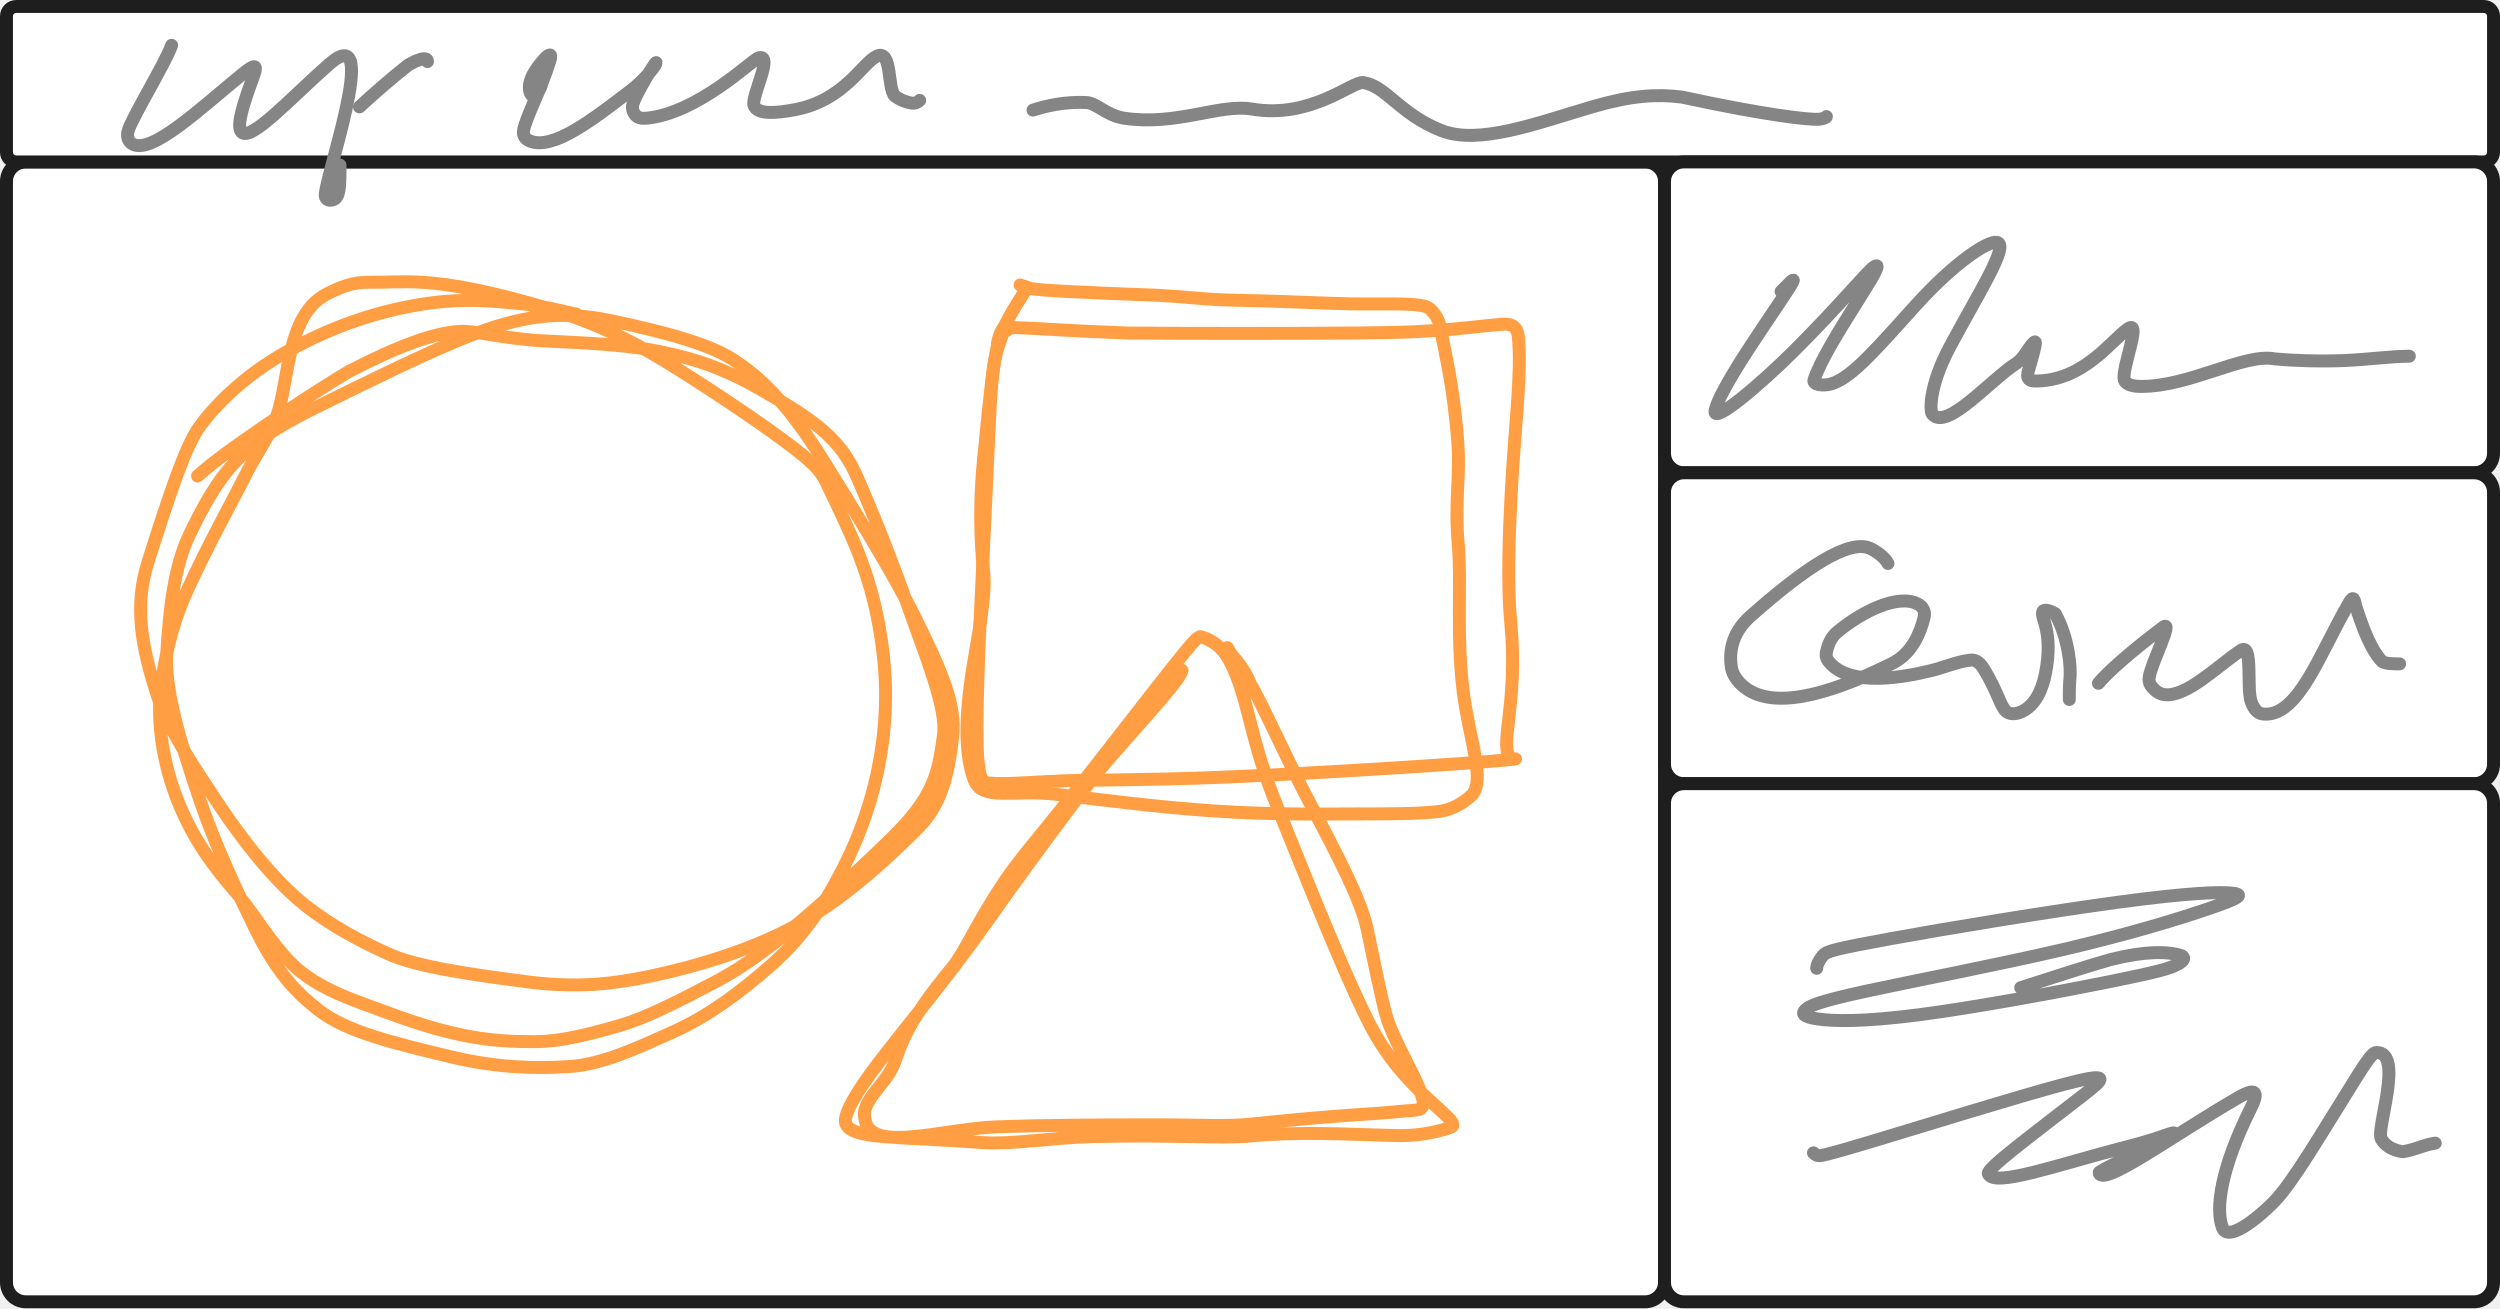
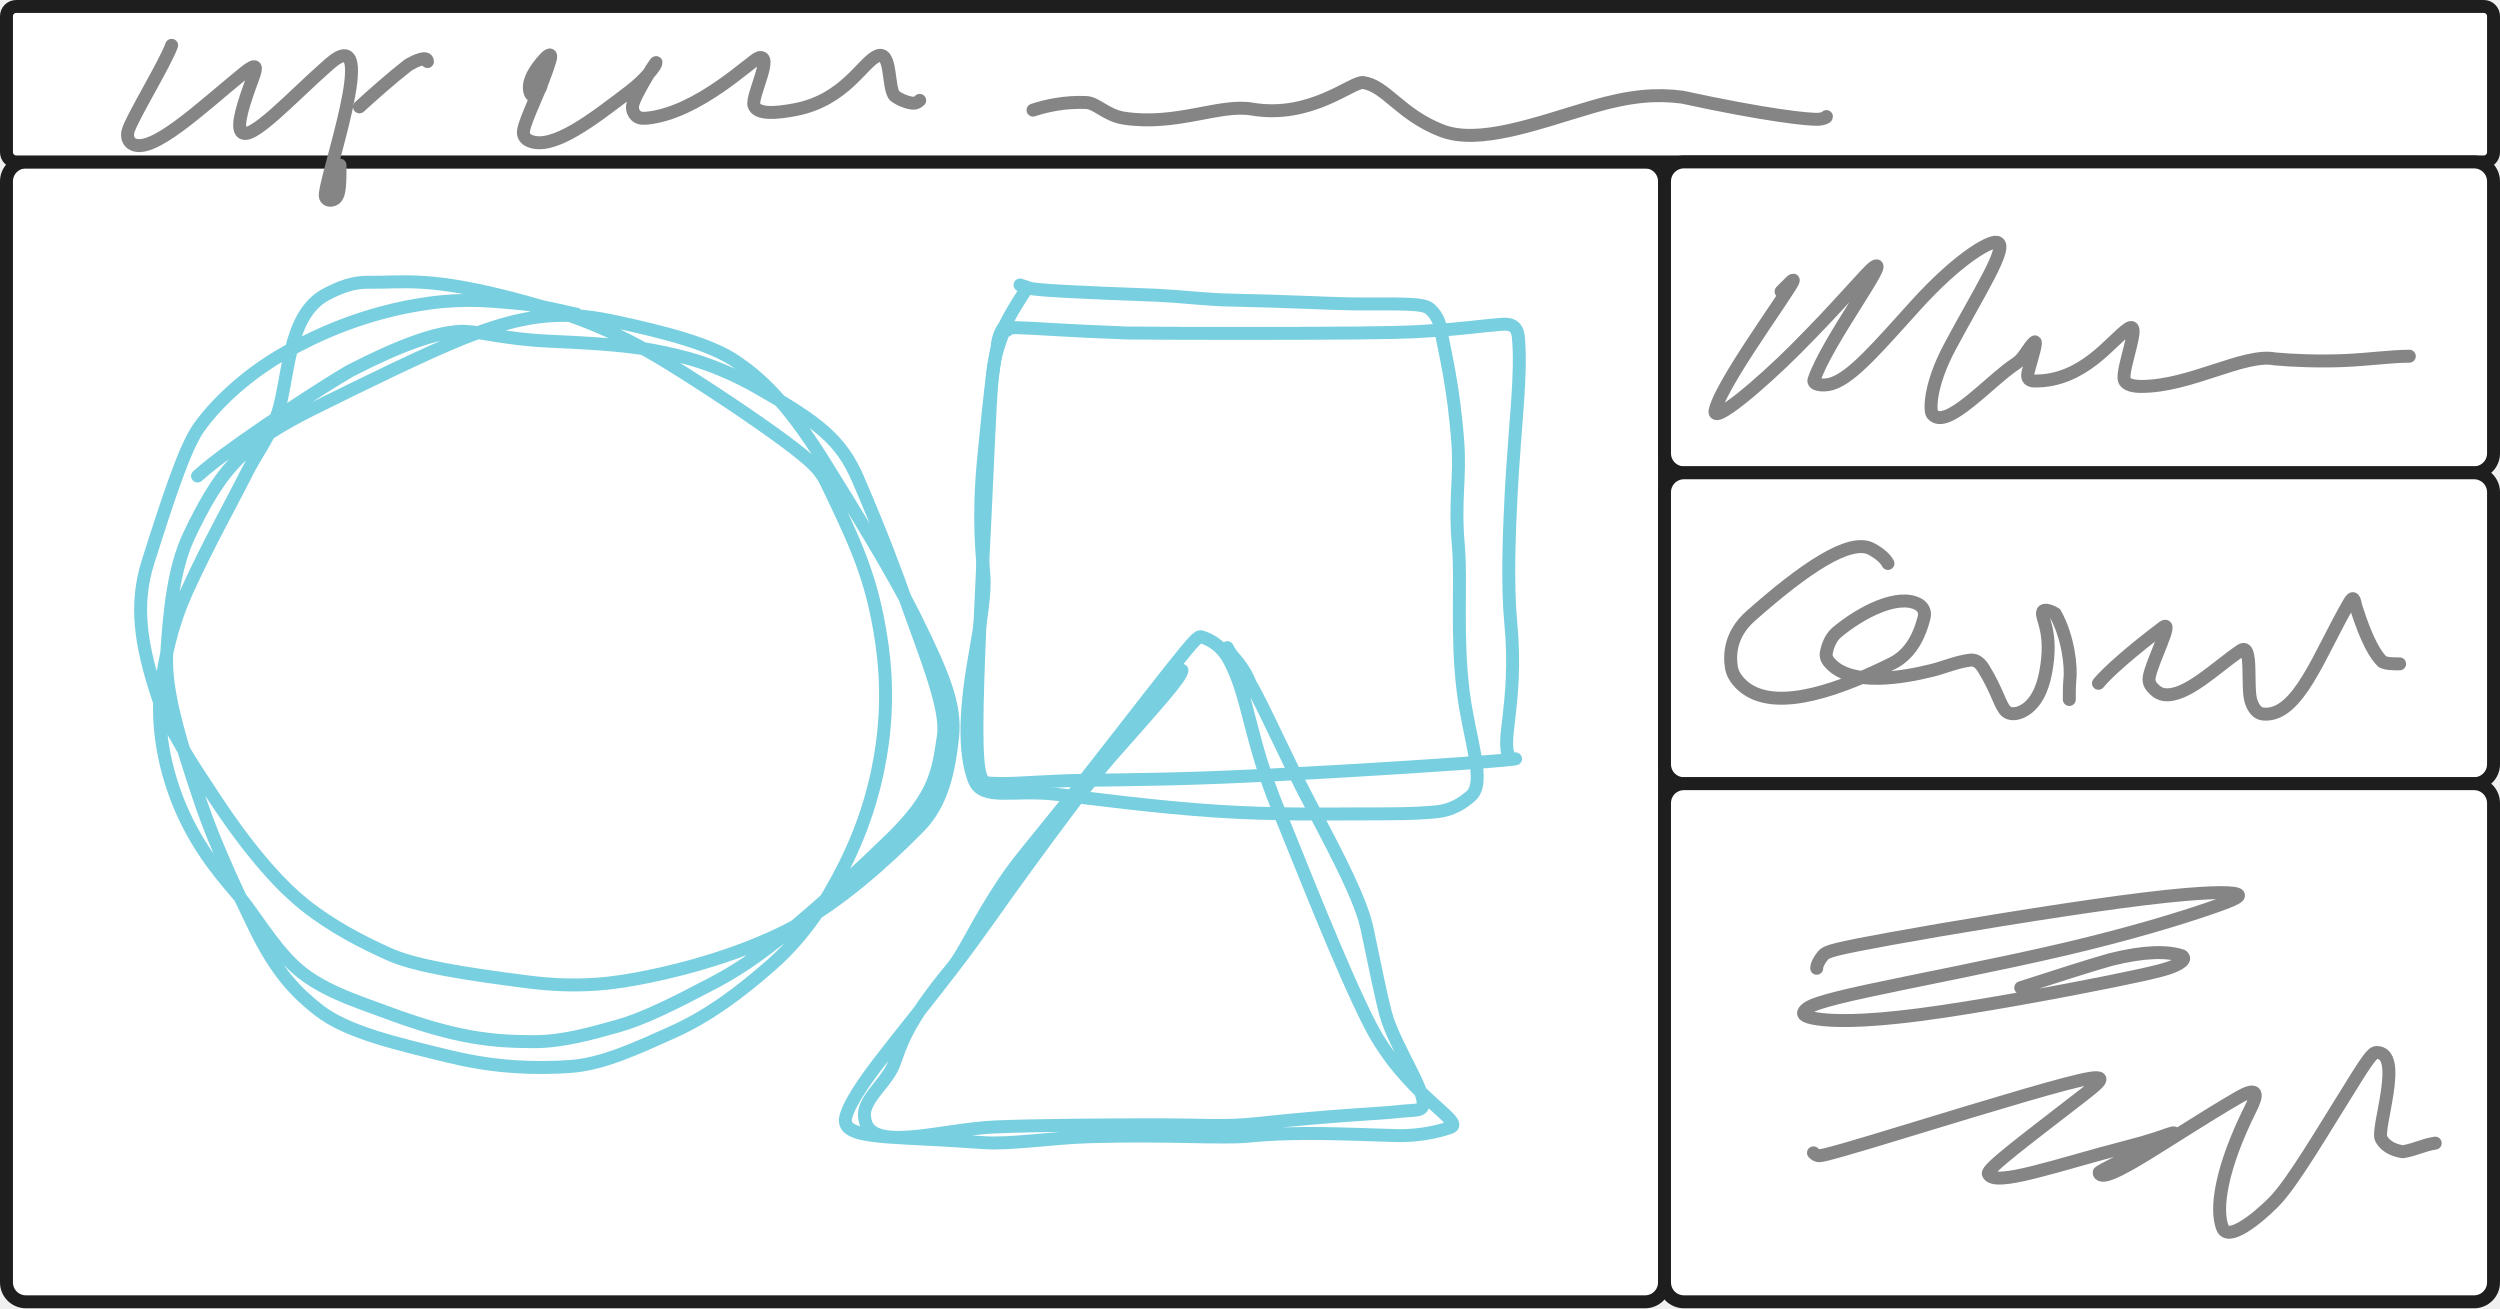
<svg xmlns="http://www.w3.org/2000/svg" width="772" height="404" viewBox="0 0 772 404" fill="none">
  <rect x="2" y="50" width="512" height="352" rx="6" fill="white" stroke="#1E1E1E" stroke-width="4" stroke-linecap="round" />
  <rect x="2" y="2" width="768" height="48" rx="3" fill="white" stroke="#1E1E1E" stroke-width="4" stroke-linecap="round" />
  <rect x="514" y="50" width="256" height="96" rx="6" fill="white" stroke="#1E1E1E" stroke-width="4" stroke-linecap="round" />
  <rect x="514" y="146" width="256" height="96" rx="6" fill="white" stroke="#1E1E1E" stroke-width="4" stroke-linecap="round" />
  <rect x="514" y="242" width="256" height="160" rx="6" fill="white" stroke="#1E1E1E" stroke-width="4" stroke-linecap="round" />
-   <path d="M178.001 97C174.351 96.34 167.701 94.34 159.706 93.67C152.379 93.056 144.041 92 132.266 93.65C112.471 96.424 97.371 103.65 88.241 108.79C74.749 116.386 65.691 125.97 61.366 132.12C57.083 138.21 52.041 153.55 45.711 173.525C41.568 186.598 43.321 198.93 48.786 215.37C52.058 225.214 59.861 236.76 66.401 246.675C78.238 264.621 87.641 274.31 94.116 279.46C102.504 286.132 111.961 290.98 120.106 294.64C128.306 298.325 143.231 300.65 162.526 303.15C179.064 305.293 189.971 303.67 200.411 301.52C220.015 297.483 235.631 291.35 245.091 286.21C259.421 278.424 273.271 266.06 283.761 255.41C290.869 248.194 292.991 238.39 294.161 227.58C295.219 217.805 291.351 208.38 282.581 190.655C275.967 177.287 262.921 156.1 254.481 142.575C242.701 123.698 234.371 116.36 226.891 111.37C219.462 106.414 206.091 102.69 188.631 99.025C172.428 95.624 160.701 97.66 144.811 103.775C132.005 108.703 110.441 119.46 97.736 125.72C81.85 133.547 76.691 138.31 72.036 143.295C67.042 148.643 62.691 156.29 58.366 165.43C53.758 175.167 52.341 188.26 51.506 201.57C50.837 212.22 54.641 226.24 62.106 248.16C66.479 261.003 73.861 276.68 78.751 286.655C85.595 300.617 91.641 306.64 98.446 311.96C107.213 318.814 122.581 322.31 139.046 326.305C153.676 329.855 165.951 330 175.926 329.34C186.073 328.669 196.611 323.69 207.751 318.705C218.882 313.724 228.621 306.37 238.096 298.065C248.782 288.699 255.311 278.04 260.461 267.915C267.564 253.95 270.991 240.71 272.491 229.425C274.674 212.997 272.671 200.36 271.511 193.72C268.479 176.368 263.021 165.4 255.201 149.06C253.347 145.186 251.041 142.72 242.101 136.08C233.161 129.44 217.321 118.88 206.026 111.955C188.838 101.417 176.061 97.02 162.111 93.195C132.662 85.121 124.701 87.34 113.711 87.165C109.015 87.09 105.021 88.66 100.866 90.815C88.361 97.301 89.341 117.62 85.521 128.29C83.092 135.074 79.011 140.31 76.026 146.285C71.582 155.18 64.041 168.58 57.711 182.57C52.721 193.598 51.021 203.28 49.836 210.975C48.312 220.868 49.661 234.96 55.631 249.095C61.52 263.039 69.651 271.65 73.471 276.295C79.016 283.037 83.641 291.3 90.281 297.785C98.247 305.566 109.621 308.98 119.921 312.805C141.091 320.667 152.281 321.66 164.946 321.67C173.955 321.677 182.961 319.01 190.776 316.85C198.379 314.749 207.941 310.03 220.241 303.55C226.668 300.164 233.201 296.08 243.366 287.77C253.531 279.46 267.061 266.92 275.021 259.14C288.756 245.716 289.661 238.7 291.331 227.22C292.552 218.823 286.041 203.11 279.876 185.785C277.035 177.802 272.381 165.11 264.886 147.785C259.72 135.844 252.701 130.36 233.906 119.705C226.846 115.703 218.721 112.02 208.706 109.675C198.292 107.237 191.701 106.34 169.271 105.34C155.669 104.734 147.021 102 141.876 102.33C134.371 102.811 124.061 106.31 107.966 114.595C97.811 120.57 83.621 130.14 74.991 136.225C66.361 142.31 63.721 144.62 61.001 147" stroke="#FF9E42" stroke-width="4" stroke-linecap="round" stroke-linejoin="round" />
-   <path d="M308.001 107C308.001 105.01 308.991 102.01 310.161 101.005C310.985 100.297 308.341 105.64 307.176 111.125C305.956 116.871 305.671 127.92 304.346 155.925C303.396 176.012 301.701 208.02 301.676 224.675C301.651 241.33 303.301 241.66 305.636 241.83C310.93 242.215 315.981 241.67 327.231 241.17C336.493 240.758 353.001 241 377.341 240.01C401.681 239.02 433.361 237.04 450.176 235.855C466.991 234.67 467.981 234.34 467.996 234.335C468.011 234.33 467.021 234.66 466.676 234.335C462.512 230.412 469.001 218.04 466.511 192.145C465.427 180.87 466.001 164.66 466.661 152.205C467.762 131.435 470.001 115.41 468.846 103.91C468.439 99.853 465.381 100 463.366 100.165C456.652 100.715 450.701 101.66 441.371 102.165C439.019 102.292 437.041 102.66 418.861 102.83C400.681 103 366.361 103 348.021 102.835C326.011 102 320.701 101.34 313.361 101.165C311.681 101.33 310.361 101.66 311.001 102" stroke="#FF9E42" stroke-width="4" stroke-linecap="round" stroke-linejoin="round" />
-   <path d="M316.998 89C316.008 90.99 312.018 96.3 309.008 103.305C307.226 107.454 305.678 121.22 303.678 142.345C301.966 160.432 303.328 171.97 303.828 177.625C304.268 182.603 303.008 191.27 300.848 203.575C297.428 223.06 298.318 234.26 300.818 240.82C303.371 247.519 312.978 243.66 326.553 245.32C337.132 246.614 357.258 249.28 375.548 250.475C393.838 251.67 409.678 251.34 418.333 251.335C430.337 251.328 436.958 251.34 443.643 250.67C448.403 250.193 451.648 248 454.148 245.855C459.074 241.628 453.678 228.4 451.843 213.615C449.656 195.994 451.338 179.73 450.338 168.415C449.1 154.405 450.998 147.7 450.168 136.555C448.816 118.391 446.018 108.38 444.833 101.355C444.436 99.001 443.338 97.01 441.513 95.345C439.305 93.331 429.738 94 417.418 93.835C409.703 93.732 397.428 93 380.123 92.67C372.383 92.522 366.778 91.68 357.288 91.175C334.598 90.34 320.008 89.67 318.013 89.005C317.008 88.67 316.018 88.34 314.998 88" stroke="#FF9E42" stroke-width="4" stroke-linecap="round" stroke-linejoin="round" />
-   <path d="M364.999 206.999C364.689 209.309 358.019 216.639 343.254 233.394C335.762 241.896 325.219 256.379 316.969 267.649C308.719 278.919 303.439 286.839 295.604 297.189C287.769 307.539 277.539 320.079 271.444 328.024C263.298 338.643 261.669 342.989 261.169 344.984C260.921 345.973 260.999 346.979 261.659 347.819C264.751 351.755 278.559 350.999 303.384 352.829C312.186 353.478 324.419 351.359 336.649 351.009C360.751 350.319 377.289 351.669 385.604 350.839C400.992 349.303 417.579 350.319 431.114 350.669C439.951 350.898 446.319 348.669 447.824 348.169C452.811 346.512 434.029 338.039 422.929 316.199C414.03 298.689 401.599 266.639 394.634 249.659C385.689 227.852 385.679 215.399 379.689 204.034C376.907 198.757 373.009 197.339 371.014 196.669C370.061 196.349 369.019 197.319 361.414 206.899C353.809 216.479 339.619 234.959 329.669 247.449C319.719 259.939 314.439 265.879 310.069 272.404C301.451 285.272 298.009 293.989 294.034 298.789C279.338 316.536 278.339 322.639 276.009 328.644C274.029 333.748 268.679 337.639 267.169 342.479C266.719 343.92 266.999 345.959 267.494 347.144C270.951 355.42 291.639 348.669 307.189 348.004C320.091 347.452 343.199 347.339 356.419 347.334C372.282 347.328 378.299 347.999 387.589 347.009C414.498 344.142 425.619 343.999 432.639 343.169C434.632 342.933 437.279 342.999 438.474 342.504C443.042 340.612 430.699 323.759 427.839 312.864C426.663 308.383 424.679 299.069 422.184 286.919C420.416 278.308 413.389 264.769 404.724 248.444C397.32 234.496 389.719 217.059 386.004 211.014C385.339 209.019 384.009 206.679 382.014 204.184C381.009 203.009 380.019 202.019 378.999 199.999" stroke="#FF9E42" stroke-width="4" stroke-linecap="round" stroke-linejoin="round" />
+   <path d="M178.001 97C174.351 96.34 167.701 94.34 159.706 93.67C152.379 93.056 144.041 92 132.266 93.65C112.471 96.424 97.371 103.65 88.241 108.79C74.749 116.386 65.691 125.97 61.366 132.12C57.083 138.21 52.041 153.55 45.711 173.525C41.568 186.598 43.321 198.93 48.786 215.37C52.058 225.214 59.861 236.76 66.401 246.675C78.238 264.621 87.641 274.31 94.116 279.46C102.504 286.132 111.961 290.98 120.106 294.64C128.306 298.325 143.231 300.65 162.526 303.15C179.064 305.293 189.971 303.67 200.411 301.52C220.015 297.483 235.631 291.35 245.091 286.21C259.421 278.424 273.271 266.06 283.761 255.41C290.869 248.194 292.991 238.39 294.161 227.58C295.219 217.805 291.351 208.38 282.581 190.655C275.967 177.287 262.921 156.1 254.481 142.575C242.701 123.698 234.371 116.36 226.891 111.37C219.462 106.414 206.091 102.69 188.631 99.025C172.428 95.624 160.701 97.66 144.811 103.775C132.005 108.703 110.441 119.46 97.736 125.72C81.85 133.547 76.691 138.31 72.036 143.295C67.042 148.643 62.691 156.29 58.366 165.43C53.758 175.167 52.341 188.26 51.506 201.57C50.837 212.22 54.641 226.24 62.106 248.16C66.479 261.003 73.861 276.68 78.751 286.655C85.595 300.617 91.641 306.64 98.446 311.96C107.213 318.814 122.581 322.31 139.046 326.305C153.676 329.855 165.951 330 175.926 329.34C186.073 328.669 196.611 323.69 207.751 318.705C218.882 313.724 228.621 306.37 238.096 298.065C248.782 288.699 255.311 278.04 260.461 267.915C267.564 253.95 270.991 240.71 272.491 229.425C274.674 212.997 272.671 200.36 271.511 193.72C268.479 176.368 263.021 165.4 255.201 149.06C253.347 145.186 251.041 142.72 242.101 136.08C233.161 129.44 217.321 118.88 206.026 111.955C188.838 101.417 176.061 97.02 162.111 93.195C132.662 85.121 124.701 87.34 113.711 87.165C109.015 87.09 105.021 88.66 100.866 90.815C88.361 97.301 89.341 117.62 85.521 128.29C83.092 135.074 79.011 140.31 76.026 146.285C71.582 155.18 64.041 168.58 57.711 182.57C52.721 193.598 51.021 203.28 49.836 210.975C48.312 220.868 49.661 234.96 55.631 249.095C61.52 263.039 69.651 271.65 73.471 276.295C79.016 283.037 83.641 291.3 90.281 297.785C98.247 305.566 109.621 308.98 119.921 312.805C141.091 320.667 152.281 321.66 164.946 321.67C173.955 321.677 182.961 319.01 190.776 316.85C198.379 314.749 207.941 310.03 220.241 303.55C226.668 300.164 233.201 296.08 243.366 287.77C253.531 279.46 267.061 266.92 275.021 259.14C288.756 245.716 289.661 238.7 291.331 227.22C292.552 218.823 286.041 203.11 279.876 185.785C277.035 177.802 272.381 165.11 264.886 147.785C259.72 135.844 252.701 130.36 233.906 119.705C226.846 115.703 218.721 112.02 208.706 109.675C198.292 107.237 191.701 106.34 169.271 105.34C155.669 104.734 147.021 102 141.876 102.33C134.371 102.811 124.061 106.31 107.966 114.595C97.811 120.57 83.621 130.14 74.991 136.225C66.361 142.31 63.721 144.62 61.001 147" stroke="#77CFE0" stroke-width="4" stroke-linecap="round" stroke-linejoin="round" />
+   <path d="M308.001 107C308.001 105.01 308.991 102.01 310.161 101.005C310.985 100.297 308.341 105.64 307.176 111.125C305.956 116.871 305.671 127.92 304.346 155.925C303.396 176.012 301.701 208.02 301.676 224.675C301.651 241.33 303.301 241.66 305.636 241.83C310.93 242.215 315.981 241.67 327.231 241.17C336.493 240.758 353.001 241 377.341 240.01C401.681 239.02 433.361 237.04 450.176 235.855C466.991 234.67 467.981 234.34 467.996 234.335C468.011 234.33 467.021 234.66 466.676 234.335C462.512 230.412 469.001 218.04 466.511 192.145C465.427 180.87 466.001 164.66 466.661 152.205C467.762 131.435 470.001 115.41 468.846 103.91C468.439 99.853 465.381 100 463.366 100.165C456.652 100.715 450.701 101.66 441.371 102.165C439.019 102.292 437.041 102.66 418.861 102.83C400.681 103 366.361 103 348.021 102.835C326.011 102 320.701 101.34 313.361 101.165C311.681 101.33 310.361 101.66 311.001 102" stroke="#77CFE0" stroke-width="4" stroke-linecap="round" stroke-linejoin="round" />
+   <path d="M316.998 89C316.008 90.99 312.018 96.3 309.008 103.305C307.226 107.454 305.678 121.22 303.678 142.345C301.966 160.432 303.328 171.97 303.828 177.625C304.268 182.603 303.008 191.27 300.848 203.575C297.428 223.06 298.318 234.26 300.818 240.82C303.371 247.519 312.978 243.66 326.553 245.32C337.132 246.614 357.258 249.28 375.548 250.475C393.838 251.67 409.678 251.34 418.333 251.335C430.337 251.328 436.958 251.34 443.643 250.67C448.403 250.193 451.648 248 454.148 245.855C459.074 241.628 453.678 228.4 451.843 213.615C449.656 195.994 451.338 179.73 450.338 168.415C449.1 154.405 450.998 147.7 450.168 136.555C448.816 118.391 446.018 108.38 444.833 101.355C444.436 99.001 443.338 97.01 441.513 95.345C439.305 93.331 429.738 94 417.418 93.835C409.703 93.732 397.428 93 380.123 92.67C372.383 92.522 366.778 91.68 357.288 91.175C334.598 90.34 320.008 89.67 318.013 89.005C317.008 88.67 316.018 88.34 314.998 88" stroke="#77CFE0" stroke-width="4" stroke-linecap="round" stroke-linejoin="round" />
+   <path d="M364.999 206.999C364.689 209.309 358.019 216.639 343.254 233.394C335.762 241.896 325.219 256.379 316.969 267.649C308.719 278.919 303.439 286.839 295.604 297.189C287.769 307.539 277.539 320.079 271.444 328.024C263.298 338.643 261.669 342.989 261.169 344.984C260.921 345.973 260.999 346.979 261.659 347.819C264.751 351.755 278.559 350.999 303.384 352.829C312.186 353.478 324.419 351.359 336.649 351.009C360.751 350.319 377.289 351.669 385.604 350.839C400.992 349.303 417.579 350.319 431.114 350.669C439.951 350.898 446.319 348.669 447.824 348.169C452.811 346.512 434.029 338.039 422.929 316.199C414.03 298.689 401.599 266.639 394.634 249.659C385.689 227.852 385.679 215.399 379.689 204.034C376.907 198.757 373.009 197.339 371.014 196.669C370.061 196.349 369.019 197.319 361.414 206.899C353.809 216.479 339.619 234.959 329.669 247.449C319.719 259.939 314.439 265.879 310.069 272.404C301.451 285.272 298.009 293.989 294.034 298.789C279.338 316.536 278.339 322.639 276.009 328.644C274.029 333.748 268.679 337.639 267.169 342.479C266.719 343.92 266.999 345.959 267.494 347.144C270.951 355.42 291.639 348.669 307.189 348.004C320.091 347.452 343.199 347.339 356.419 347.334C372.282 347.328 378.299 347.999 387.589 347.009C414.498 344.142 425.619 343.999 432.639 343.169C434.632 342.933 437.279 342.999 438.474 342.504C443.042 340.612 430.699 323.759 427.839 312.864C426.663 308.383 424.679 299.069 422.184 286.919C420.416 278.308 413.389 264.769 404.724 248.444C397.32 234.496 389.719 217.059 386.004 211.014C385.339 209.019 384.009 206.679 382.014 204.184C381.009 203.009 380.019 202.019 378.999 199.999" stroke="#77CFE0" stroke-width="4" stroke-linecap="round" stroke-linejoin="round" />
  <path d="M550.001 90C550.661 89.34 551.991 88.01 552.501 87.5C559.978 80.023 532.081 116.52 529.651 126.66C528.458 131.637 543.941 118.39 554.261 108.075C568.849 93.494 576.651 83.68 578.821 82.34C583.921 79.191 564.081 105.54 560.161 117.31C559.662 118.809 562.961 119.32 565.631 118.505C572.076 116.538 580.281 106.73 591.746 94.095C603.984 80.608 613.981 74.34 616.651 74.825C620.7 75.56 610.721 90.91 602.061 107.215C595.575 119.427 596.001 126.99 596.661 127.83C600.958 133.299 614.581 117.36 622.651 112.185C624.953 110.709 626.321 107.35 628.156 105.675C629.364 104.572 627.341 110.98 626.341 114.64C625.889 116.293 626.001 117.64 628.311 117.66C643.373 117.79 651.961 105.04 657.136 101.515C661.601 98.474 655.001 113.98 655.991 117.31C656.468 118.915 658.961 119.32 661.136 119.33C676.217 119.399 692.981 109 702.441 110.825C707.581 111.33 716.161 111.66 723.881 111.335C731.601 111.01 738.201 110.02 744.001 110" stroke="#858585" stroke-width="4" stroke-linecap="round" stroke-linejoin="round" />
  <path d="M582.999 173.999C582.339 172.679 580.679 171.009 577.854 169.509C571.233 165.994 557.079 175.619 540.554 190.274C534.385 195.745 533.999 201.979 534.659 206.134C535.016 208.379 536.639 210.619 538.804 212.304C549.009 220.246 569.239 212.359 584.284 204.864C590.523 201.756 592.989 195.359 594.159 190.699C594.653 188.732 593.679 187.359 592.514 186.679C586.328 183.068 574.719 188.979 567.189 195.304C565.267 196.919 564.359 199.619 564.009 201.304C563.659 202.989 564.319 203.979 565.484 205.149C572.152 211.846 587.279 209.339 596.634 207.009C600.418 206.067 604.309 204.339 608.469 203.834C610.312 203.611 611.639 204.979 612.649 206.644C616.925 213.693 617.659 217.989 619.484 219.654C620.479 220.562 622.299 220.659 624.139 219.839C628.466 217.911 630.659 213.019 631.659 207.874C634.178 194.918 629.999 190.679 630.824 188.844C631.223 187.957 633.299 188.659 634.644 189.489C638.659 196.629 639.669 205.979 639.169 209.969C638.999 211.979 638.999 213.959 638.999 215.999" stroke="#858585" stroke-width="4" stroke-linecap="round" stroke-linejoin="round" />
  <path d="M648 211.001C650.64 207.701 658.6 200.721 667.94 193.711C671.435 191.088 664.34 204.641 663.67 209.136C663.397 210.971 664.32 211.981 665.155 212.821C665.99 213.661 666.98 214.321 668.315 214.496C675.086 215.383 684.28 206.051 691.95 200.861C695.85 198.222 693.66 212.311 695.155 216.636C695.868 218.697 696.98 220.301 698.81 220.491C709.709 221.622 716.3 201.741 725.47 186.046C726.762 183.834 727 184.981 727.495 187.306C730.99 198.321 733.66 202.321 735.65 204.321C736.98 205.001 738.96 205.001 741 205.001" stroke="#858585" stroke-width="4" stroke-linecap="round" stroke-linejoin="round" />
  <path d="M561.002 299C561.002 298.34 561.332 297.01 562.987 295.015C564.049 293.735 566.622 293.02 583.817 289.87C601.012 286.72 633.022 281.44 654.462 278.555C675.902 275.67 685.802 275.34 689.582 275.83C693.362 276.32 690.722 277.64 681.937 280.63C673.152 283.62 658.302 288.24 637.617 293.095C616.932 297.95 590.862 302.9 576.112 306.11C561.362 309.32 558.722 310.64 557.527 311.815C556.332 312.99 556.662 313.98 561.287 314.655C565.912 315.33 574.822 315.66 592.612 313.355C610.402 311.05 636.802 306.1 651.887 303.055C666.972 300.01 669.942 299.02 671.967 298.015C673.992 297.01 674.982 296.02 673.842 295.18C669.402 293.68 662.372 293.66 651.757 296.31C644.772 298.3 634.542 301.6 624.002 305" stroke="#858585" stroke-width="4" stroke-linecap="round" stroke-linejoin="round" />
  <path d="M560 356C560.33 356.33 560.66 356.66 561.325 356.83C561.99 357 562.98 357 578.34 352.38C593.7 347.76 623.4 338.52 637.71 334.75C652.02 330.98 650.04 332.96 643.41 338.105C625.779 351.787 613.34 360.99 613.99 362.49C615.834 366.745 635.2 359.7 656.52 354.205C664.665 352.105 667.28 351.02 669.3 350.345C671.32 349.67 672.64 349.34 669.195 351.15C657.65 357.215 648.01 361.66 648.16 362.165C649.466 366.56 670.19 351.09 691.195 338.91C697.734 335.118 697.02 338.28 695.025 342.28C685.9 360.575 684 373.28 686.315 379.155C688.012 383.461 696.64 376.69 701.96 371.375C707.976 365.364 716.93 349.78 727.925 332.285C731.903 325.954 732.98 325.02 733.82 325.005C742.496 324.85 733.66 348.65 735.32 351.645C736.916 354.524 739.99 355.33 741.985 355.665C743.98 355.34 745.99 354.67 747.985 354.005C748.99 353.67 749.98 353.34 752 353" stroke="#858585" stroke-width="4" stroke-linecap="round" stroke-linejoin="round" />
  <path d="M52.999 14C51.049 19.59 40.339 36.98 39.504 40.64C39.128 42.287 39.659 43.64 40.654 44.32C46.445 48.278 61.909 33.41 75.244 22.57C79.504 19.107 79.339 20.64 78.179 23.795C75.179 31.953 72.999 38.65 74.484 40.655C77.162 44.271 90.249 29.76 101.759 19.72C118.282 5.307 99.329 57.31 100.489 60.81C100.945 62.187 102.639 62 103.484 61.34C104.329 60.68 104.659 59.36 104.829 57.525C104.999 55.69 104.999 53.38 104.999 51" stroke="#858585" stroke-width="4" stroke-linecap="round" stroke-linejoin="round" />
  <path d="M111 32.999C114.99 29.339 120.96 24.039 126.15 20.009C127.32 19.339 128.64 18.679 129.815 18.339C130.99 17.999 131.98 17.999 132 18.999" stroke="#858585" stroke-width="4" stroke-linecap="round" stroke-linejoin="round" />
  <path d="M166.001 27C166.661 26.34 167.321 25.68 167.166 26.33C167.011 26.98 166.021 28.96 165.181 29.485C164.341 30.01 163.681 29.02 163.506 27.685C163.117 24.721 165.321 21.35 167.981 18.355C169.242 16.936 170.641 16.02 169.836 18.645C167.003 27.884 162.341 36.31 161.671 40.305C161.392 41.967 162.321 42.98 163.486 43.49C170.683 46.641 183.281 36.7 194.461 28.2C199.339 24.491 201.991 20.68 202.171 20.33C204.682 15.448 195.671 29.65 195.336 32.645C195.186 33.982 195.661 34.98 196.326 35.655C196.991 36.33 197.981 36.66 199.646 36.5C215.674 34.96 232.321 18.34 234.321 17.835C238.989 16.656 232.001 29.65 232.826 32.48C233.689 35.441 239.641 35 245.621 33.845C260.823 30.909 266.301 19.36 270.821 17.325C275.524 15.208 273.991 27.32 276.316 29.65C277.651 30.66 279.301 31.32 280.646 31.66C281.991 32 282.981 32 284.001 31" stroke="#858585" stroke-width="4" stroke-linecap="round" stroke-linejoin="round" />
  <path d="M319 34.001C322.98 32.671 328.98 31.341 335.475 31.661C338.664 31.818 341.64 35.661 347.125 36.496C363.263 38.952 376.68 31.981 386.59 33.676C404.845 36.798 417.65 25.001 420.975 25.496C428.025 26.545 432.3 35.301 445.1 40.321C456.68 44.862 474.57 38.031 491.545 33.036C503.745 29.446 511.64 29.001 519.435 29.991C545.61 35.661 558.65 37.001 561.645 36.836C562.99 36.671 563.98 36.341 564 36.001" stroke="#858585" stroke-width="4" stroke-linecap="round" stroke-linejoin="round" />
</svg>
